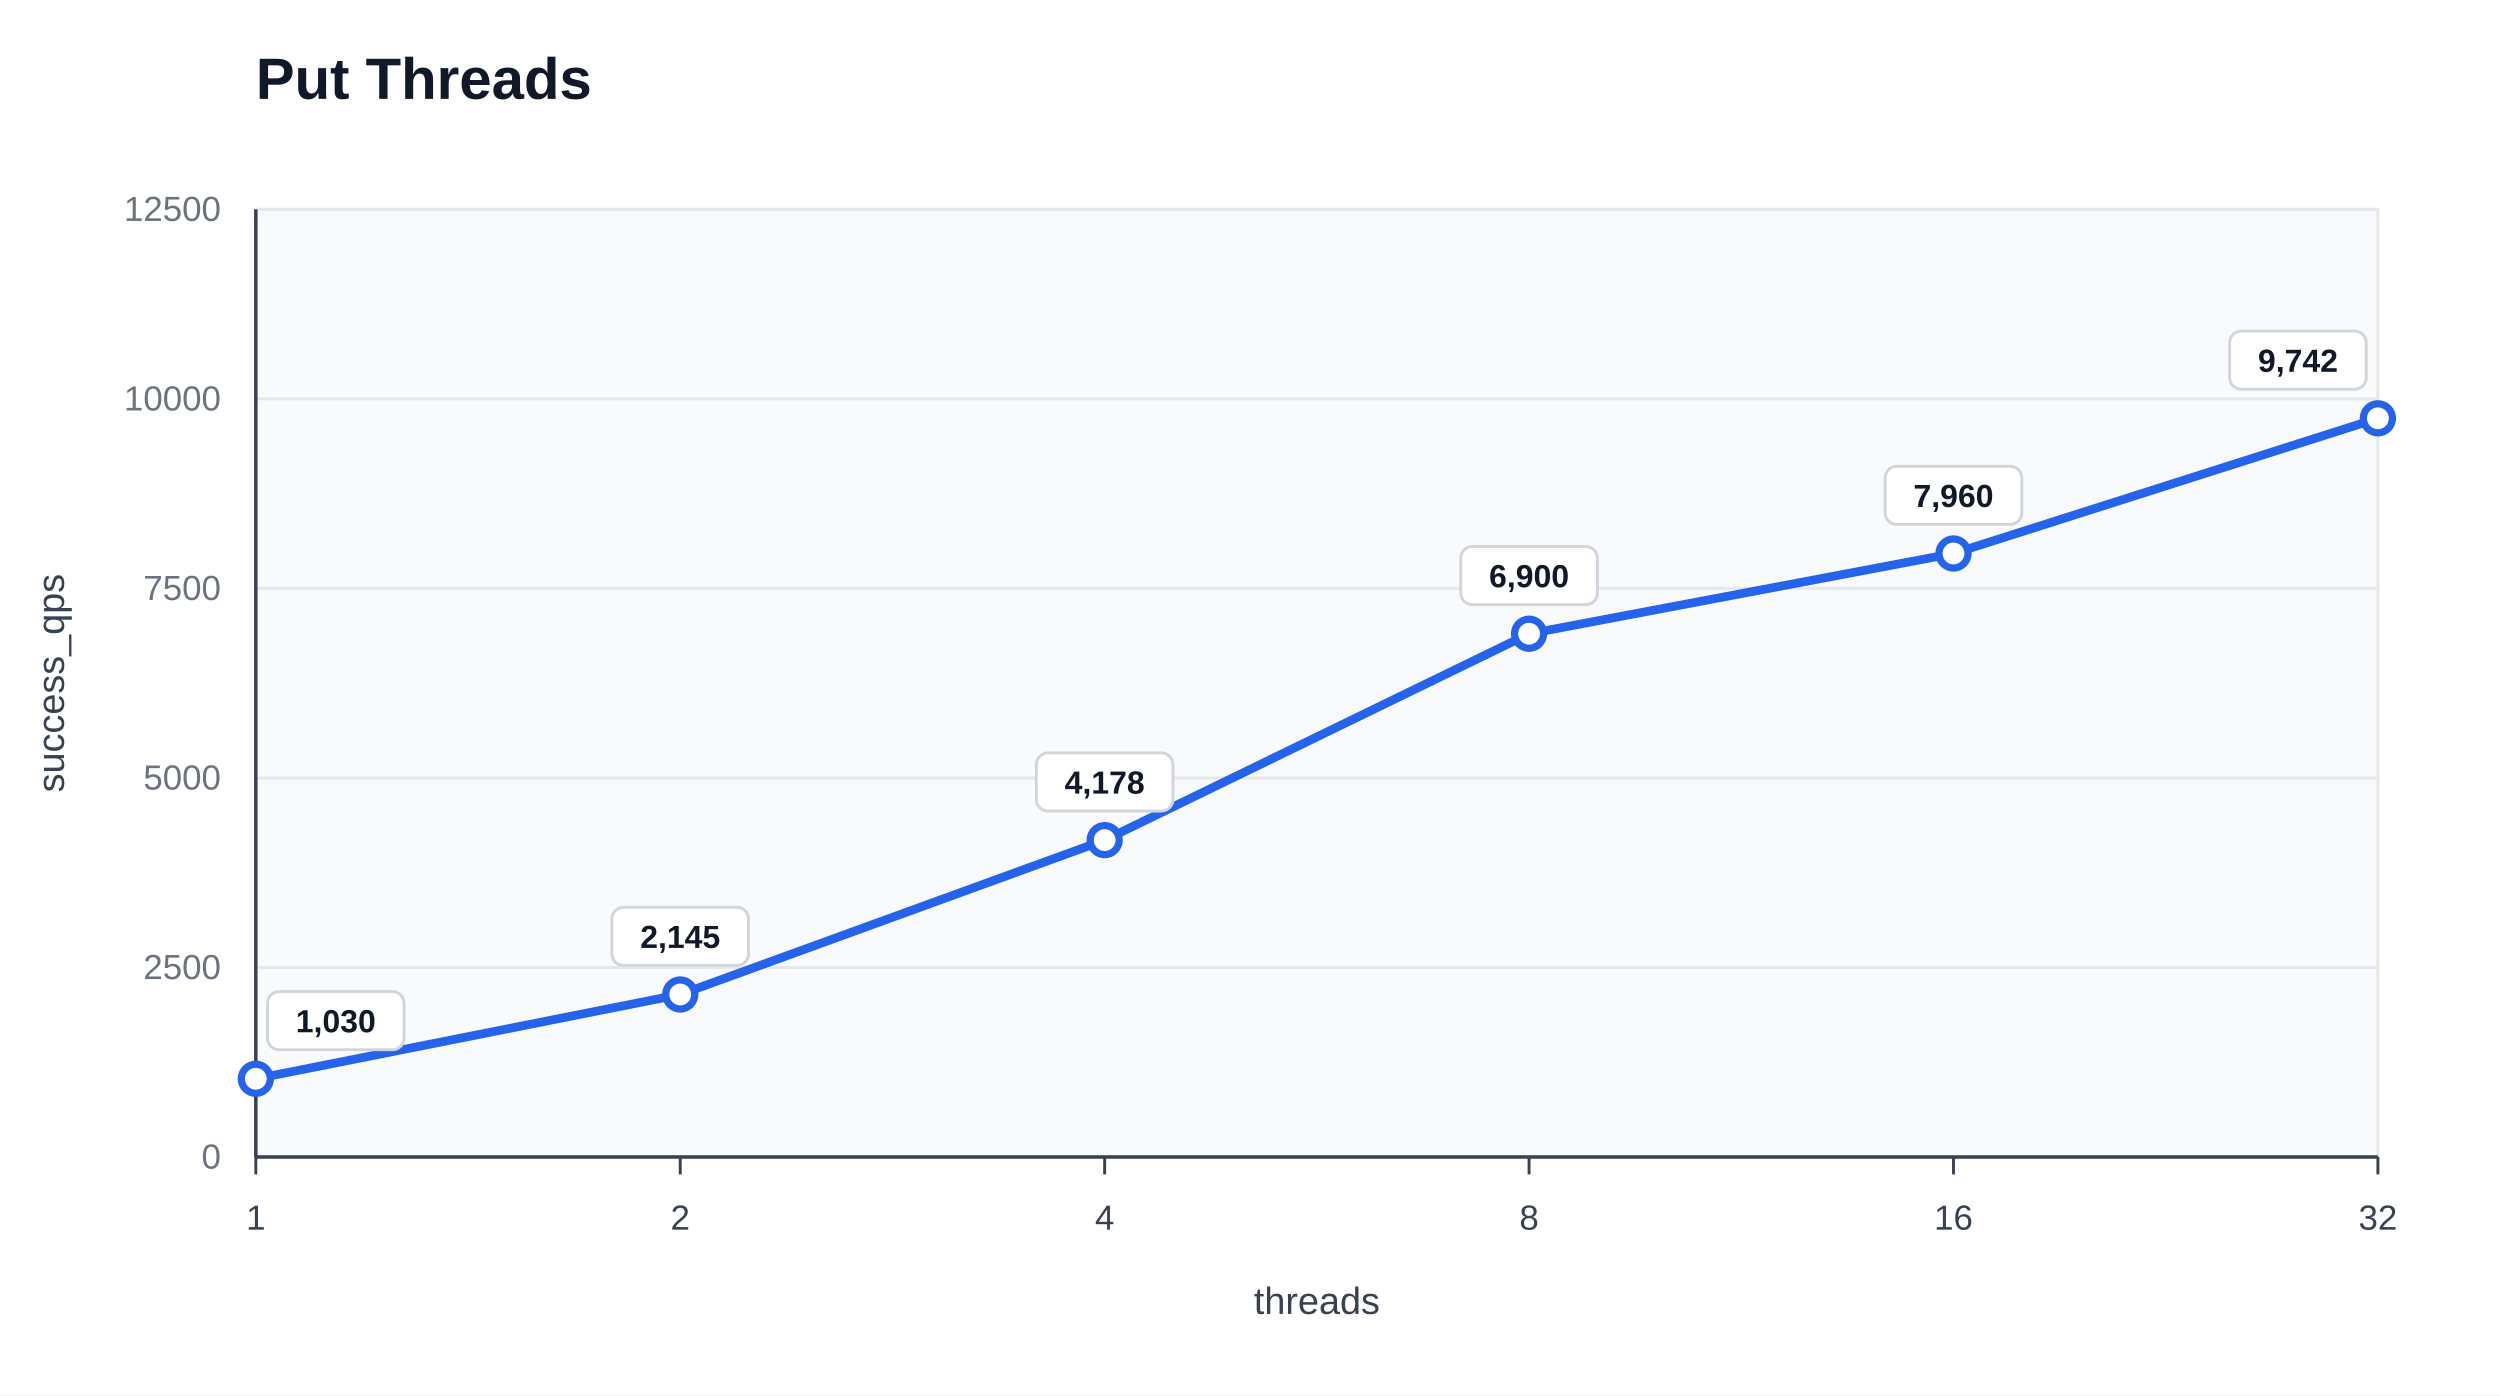
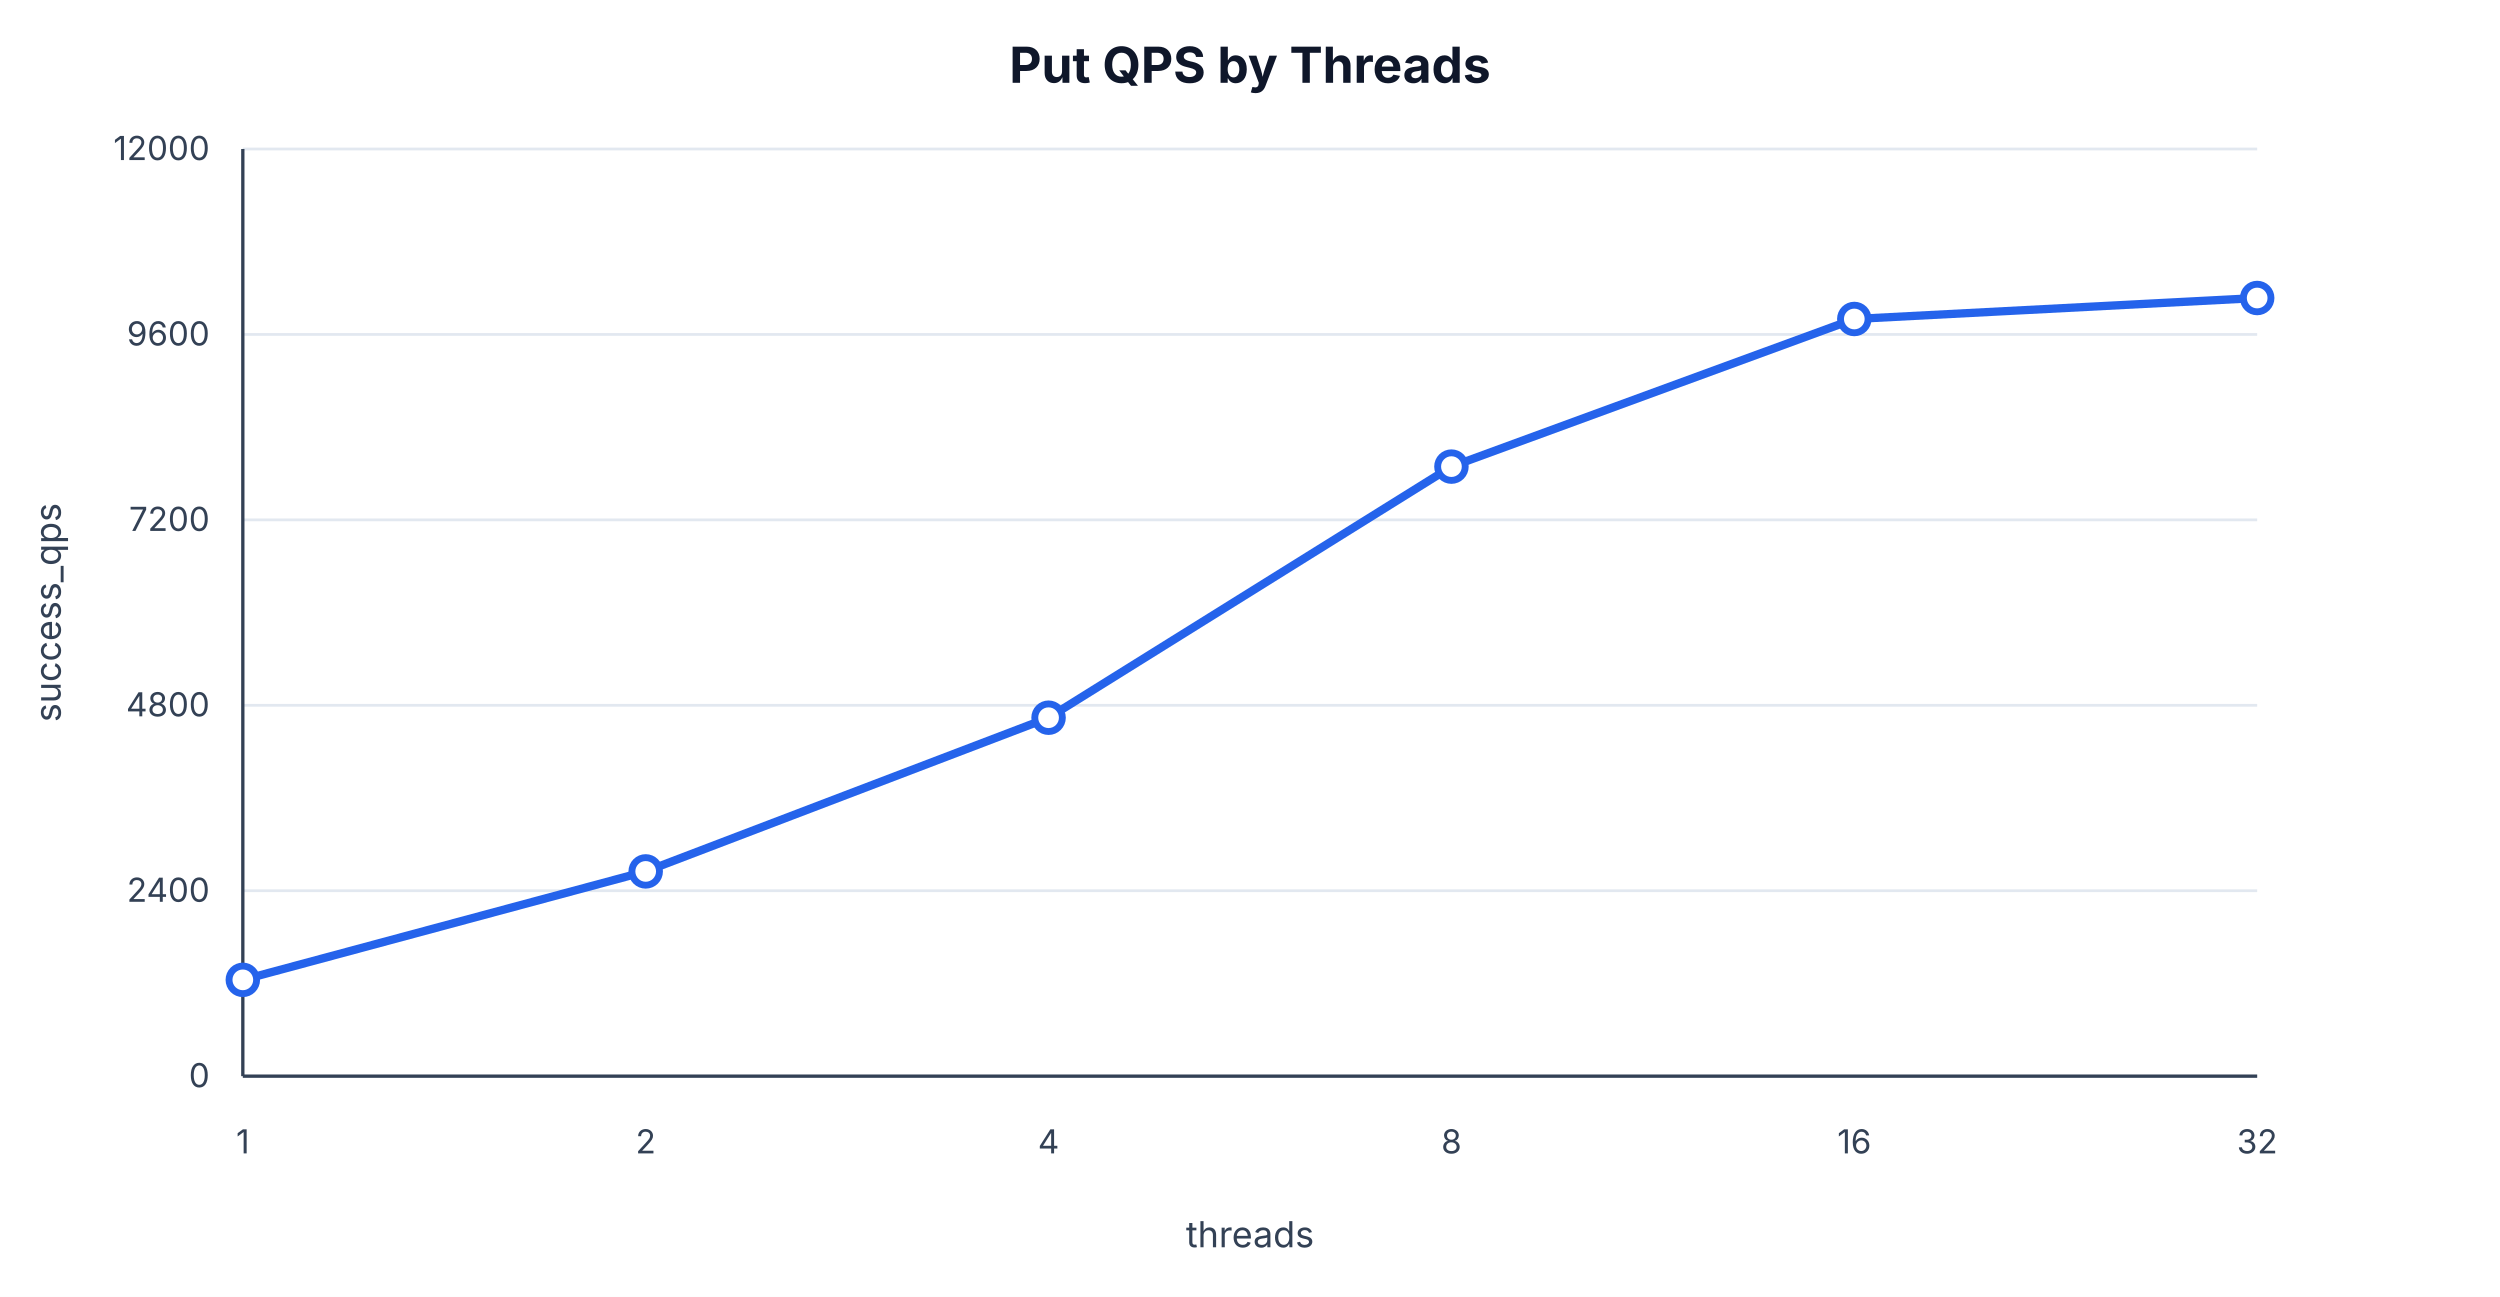
- <svg xmlns="http://www.w3.org/2000/svg" width="860" height="480" viewBox="0 0 860 480" role="img" aria-labelledby="title desc">
+ <svg xmlns="http://www.w3.org/2000/svg" width="906" height="470" viewBox="0 0 906 470" role="img" aria-labelledby="title desc">
+   <style>
+     .axis { stroke: #334155; stroke-width: 1.2; }
+     .grid { stroke: #e2e8f0; stroke-width: 1; }
+     .label { fill: #334155; font-family: -apple-system, BlinkMacSystemFont, 'Segoe UI', sans-serif; }
+     .title { fill: #0f172a; font-weight: 700; font-family: -apple-system, BlinkMacSystemFont, 'Segoe UI', sans-serif; }
+   </style>
  <rect width="100%" height="100%" fill="#ffffff" />
-   <style>text{font-family:Arial,sans-serif}.axis{stroke:#374151}.grid{stroke:#e5e7eb}.tick{fill:#6b7280}.label{fill:#374151}.qps-label{fill:#111827;font-size:11px;font-weight:600}</style>
-   <text x="88" y="34" font-size="20" font-weight="700" fill="#111827">Put Threads</text>
-   <rect x="88" y="72" width="730" height="326" fill="#f9fafb" stroke="#e5e7eb" stroke-width="1" />
-   <line x1="88" y1="398.0" x2="818" y2="398.0" class="grid" stroke-width="1" />
-   <text x="76" y="402.0" text-anchor="end" font-size="12" class="tick">0</text>
-   <line x1="88" y1="332.8" x2="818" y2="332.8" class="grid" stroke-width="1" />
-   <text x="76" y="336.8" text-anchor="end" font-size="12" class="tick">2500</text>
-   <line x1="88" y1="267.6" x2="818" y2="267.6" class="grid" stroke-width="1" />
-   <text x="76" y="271.6" text-anchor="end" font-size="12" class="tick">5000</text>
-   <line x1="88" y1="202.4" x2="818" y2="202.4" class="grid" stroke-width="1" />
-   <text x="76" y="206.4" text-anchor="end" font-size="12" class="tick">7500</text>
-   <line x1="88" y1="137.2" x2="818" y2="137.2" class="grid" stroke-width="1" />
-   <text x="76" y="141.2" text-anchor="end" font-size="12" class="tick">10000</text>
-   <line x1="88" y1="72.0" x2="818" y2="72.0" class="grid" stroke-width="1" />
-   <text x="76" y="76.0" text-anchor="end" font-size="12" class="tick">12500</text>
-   <line x1="88" y1="72" x2="88" y2="398" class="axis" stroke-width="1.2" />
-   <line x1="88" y1="398" x2="818" y2="398" class="axis" stroke-width="1.2" />
-   <line x1="88.0" y1="398" x2="88.0" y2="404" class="axis" stroke-width="1" />
-   <text x="88.0" y="423" text-anchor="middle" font-size="12" fill="#374151">1</text>
-   <line x1="234.0" y1="398" x2="234.0" y2="404" class="axis" stroke-width="1" />
-   <text x="234.0" y="423" text-anchor="middle" font-size="12" fill="#374151">2</text>
-   <line x1="380.0" y1="398" x2="380.0" y2="404" class="axis" stroke-width="1" />
-   <text x="380.0" y="423" text-anchor="middle" font-size="12" fill="#374151">4</text>
-   <line x1="526.0" y1="398" x2="526.0" y2="404" class="axis" stroke-width="1" />
-   <text x="526.0" y="423" text-anchor="middle" font-size="12" fill="#374151">8</text>
-   <line x1="672.0" y1="398" x2="672.0" y2="404" class="axis" stroke-width="1" />
-   <text x="672.0" y="423" text-anchor="middle" font-size="12" fill="#374151">16</text>
-   <line x1="818.0" y1="398" x2="818.0" y2="404" class="axis" stroke-width="1" />
-   <text x="818.0" y="423" text-anchor="middle" font-size="12" fill="#374151">32</text>
-   <polyline fill="none" stroke="#2563eb" stroke-width="3" stroke-linecap="round" stroke-linejoin="round" points="88.0,371.1 234.0,342.1 380.0,289.0 526.0,218.0 672.0,190.4 818.0,143.9" />
-   <rect x="92.0" y="341.1" width="47.0" height="20" rx="4" fill="#ffffff" stroke="#d1d5db" stroke-width="1" />
-   <text x="115.5" y="355.1" text-anchor="middle" class="qps-label">1,030</text>
-   <rect x="210.5" y="312.1" width="47.0" height="20" rx="4" fill="#ffffff" stroke="#d1d5db" stroke-width="1" />
-   <text x="234.0" y="326.1" text-anchor="middle" class="qps-label">2,145</text>
-   <rect x="356.5" y="259.0" width="47.0" height="20" rx="4" fill="#ffffff" stroke="#d1d5db" stroke-width="1" />
-   <text x="380.0" y="273.0" text-anchor="middle" class="qps-label">4,178</text>
-   <rect x="502.5" y="188.0" width="47.0" height="20" rx="4" fill="#ffffff" stroke="#d1d5db" stroke-width="1" />
-   <text x="526.0" y="202.0" text-anchor="middle" class="qps-label">6,900</text>
-   <rect x="648.5" y="160.4" width="47.0" height="20" rx="4" fill="#ffffff" stroke="#d1d5db" stroke-width="1" />
-   <text x="672.0" y="174.4" text-anchor="middle" class="qps-label">7,960</text>
-   <rect x="767.0" y="113.9" width="47.0" height="20" rx="4" fill="#ffffff" stroke="#d1d5db" stroke-width="1" />
-   <text x="790.5" y="127.9" text-anchor="middle" class="qps-label">9,742</text>
-   <circle cx="88.0" cy="371.1" r="5" fill="#ffffff" stroke="#2563eb" stroke-width="2.5" />
-   <circle cx="234.0" cy="342.1" r="5" fill="#ffffff" stroke="#2563eb" stroke-width="2.5" />
-   <circle cx="380.0" cy="289.0" r="5" fill="#ffffff" stroke="#2563eb" stroke-width="2.5" />
-   <circle cx="526.0" cy="218.0" r="5" fill="#ffffff" stroke="#2563eb" stroke-width="2.5" />
-   <circle cx="672.0" cy="190.4" r="5" fill="#ffffff" stroke="#2563eb" stroke-width="2.5" />
-   <circle cx="818.0" cy="143.9" r="5" fill="#ffffff" stroke="#2563eb" stroke-width="2.5" />
+   <text x="453.0" y="30" text-anchor="middle" font-size="18" class="title">Put QPS by Threads</text>
+   <line x1="88" y1="390.0" x2="818" y2="390.0" class="grid" />
+   <text x="76" y="394.0" text-anchor="end" font-size="12" class="label">0</text>
+   <line x1="88" y1="322.8" x2="818" y2="322.8" class="grid" />
+   <text x="76" y="326.8" text-anchor="end" font-size="12" class="label">2400</text>
+   <line x1="88" y1="255.6" x2="818" y2="255.6" class="grid" />
+   <text x="76" y="259.6" text-anchor="end" font-size="12" class="label">4800</text>
+   <line x1="88" y1="188.4" x2="818" y2="188.4" class="grid" />
+   <text x="76" y="192.4" text-anchor="end" font-size="12" class="label">7200</text>
+   <line x1="88" y1="121.2" x2="818" y2="121.2" class="grid" />
+   <text x="76" y="125.2" text-anchor="end" font-size="12" class="label">9600</text>
+   <line x1="88" y1="54.0" x2="818" y2="54.0" class="grid" />
+   <text x="76" y="58.0" text-anchor="end" font-size="12" class="label">12000</text>
+   <line x1="88" y1="390" x2="818" y2="390" class="axis" />
+   <line x1="88" y1="54" x2="88" y2="390" class="axis" />
+   <polyline points="88.0,355.1 234.0,315.8 380.0,260.1 526.0,169.1 672.0,115.6 818.0,108.0" fill="none" stroke="#2563eb" stroke-width="3" stroke-linejoin="round" stroke-linecap="round" />
+   <circle cx="88.0" cy="355.1" r="5" fill="#ffffff" stroke="#2563eb" stroke-width="2.5" />
+   <text x="88.0" y="418" text-anchor="middle" font-size="12" class="label">1</text>
+   <circle cx="234.0" cy="315.8" r="5" fill="#ffffff" stroke="#2563eb" stroke-width="2.5" />
+   <text x="234.0" y="418" text-anchor="middle" font-size="12" class="label">2</text>
+   <circle cx="380.0" cy="260.1" r="5" fill="#ffffff" stroke="#2563eb" stroke-width="2.5" />
+   <text x="380.0" y="418" text-anchor="middle" font-size="12" class="label">4</text>
+   <circle cx="526.0" cy="169.1" r="5" fill="#ffffff" stroke="#2563eb" stroke-width="2.5" />
+   <text x="526.0" y="418" text-anchor="middle" font-size="12" class="label">8</text>
+   <circle cx="672.0" cy="115.6" r="5" fill="#ffffff" stroke="#2563eb" stroke-width="2.5" />
+   <text x="672.0" y="418" text-anchor="middle" font-size="12" class="label">16</text>
+   <circle cx="818.0" cy="108.0" r="5" fill="#ffffff" stroke="#2563eb" stroke-width="2.5" />
+   <text x="818.0" y="418" text-anchor="middle" font-size="12" class="label">32</text>
  <text x="453.0" y="452" text-anchor="middle" font-size="13" class="label">threads</text>
-   <text x="22" y="235.0" text-anchor="middle" font-size="13" class="label" transform="rotate(-90 22 235.0)">success_qps</text>
+   <text x="22" y="222.0" text-anchor="middle" font-size="13" class="label" transform="rotate(-90 22 222.0)">success_qps</text>
</svg>
